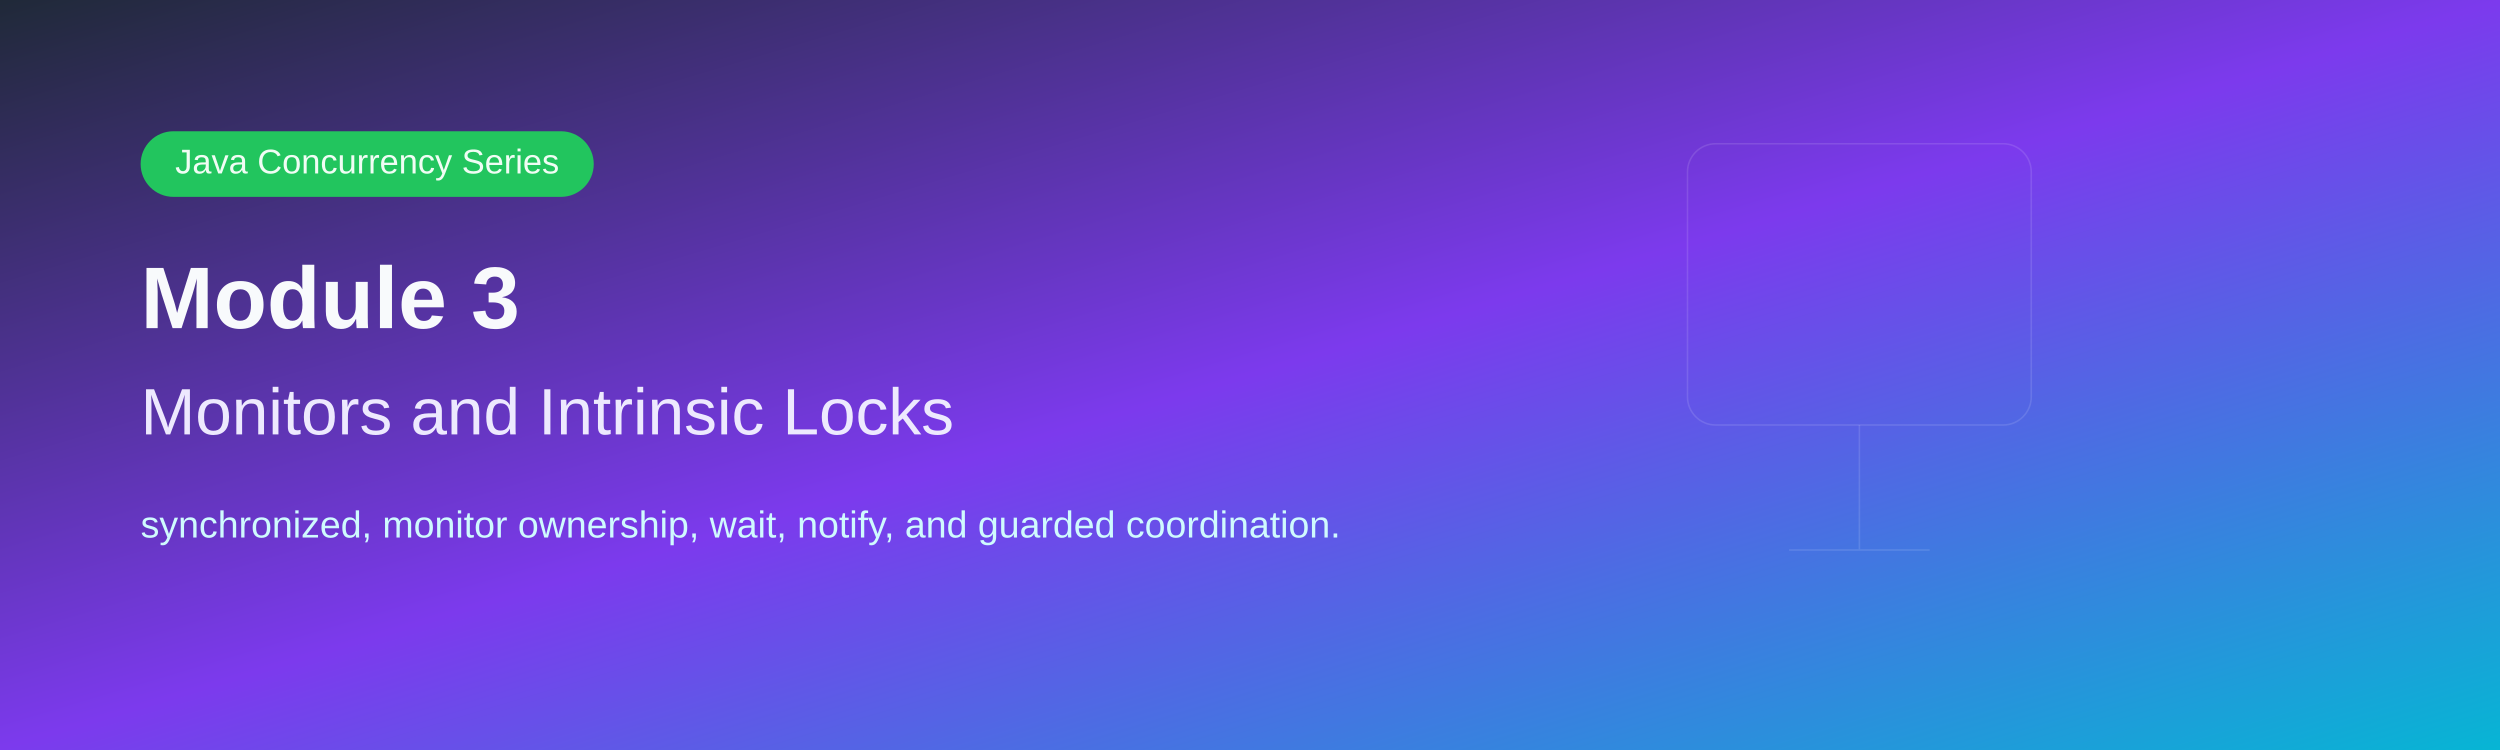
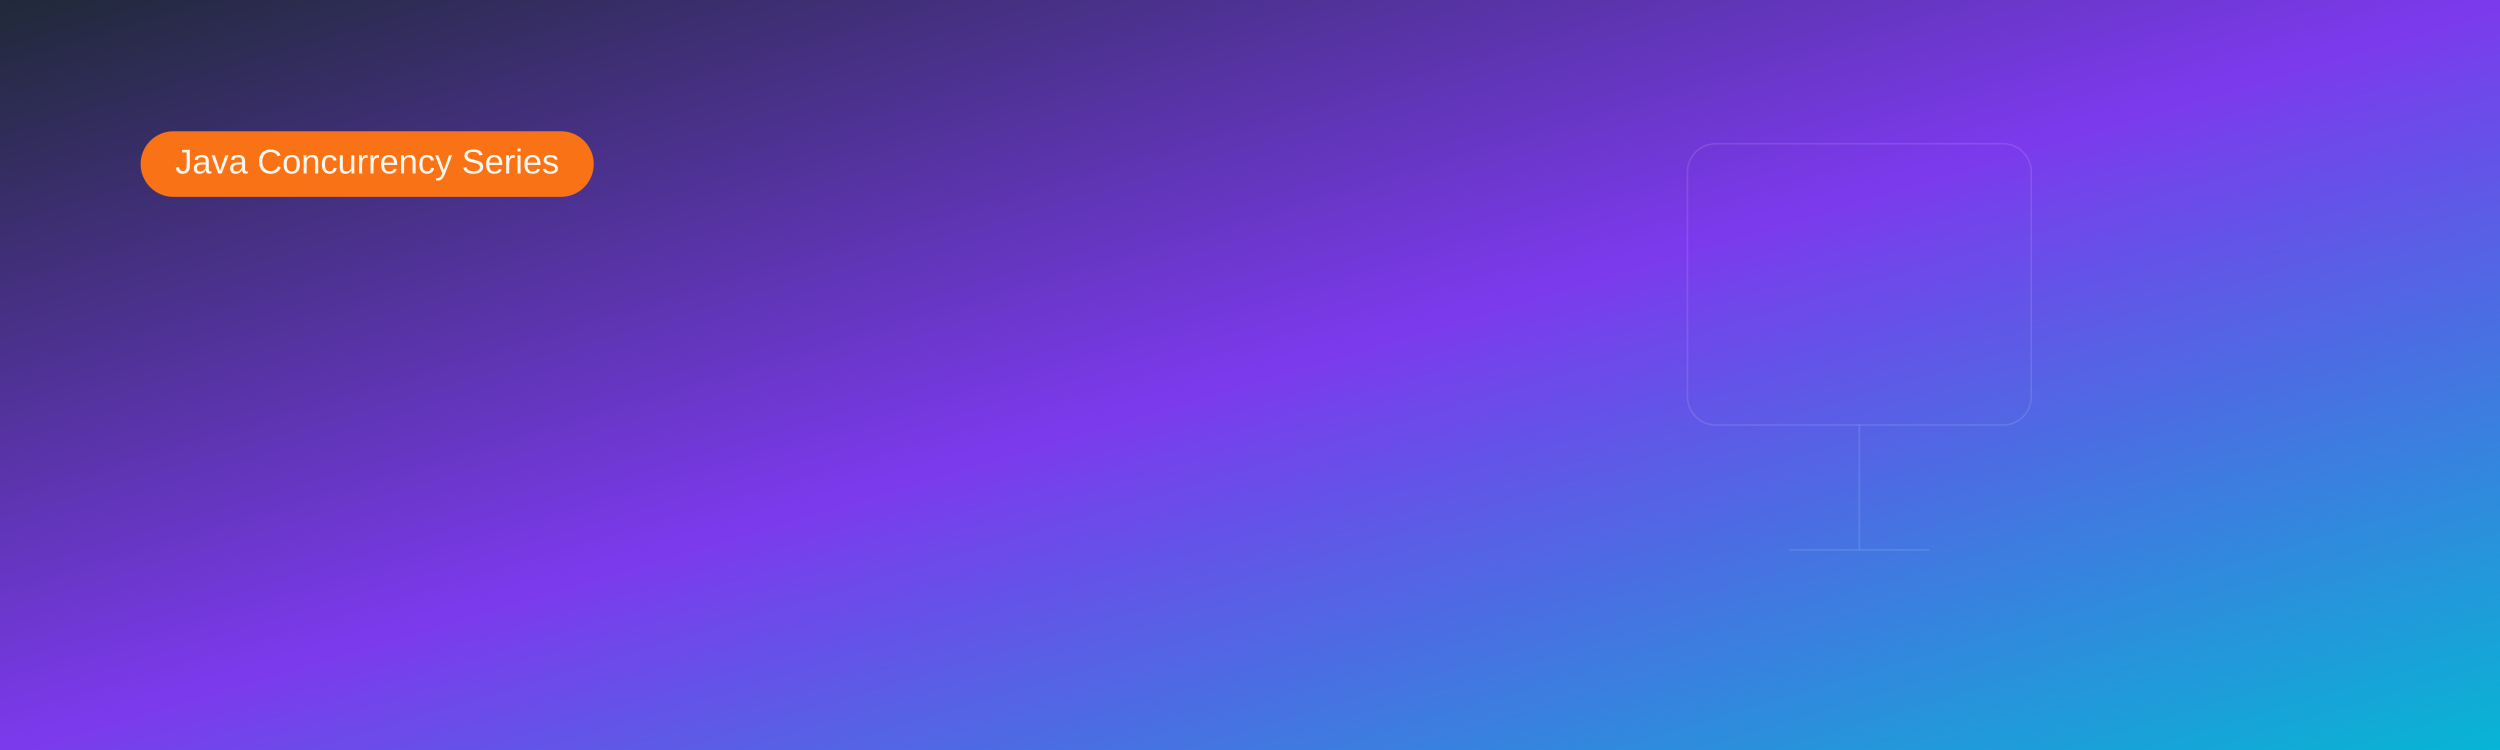
<svg xmlns="http://www.w3.org/2000/svg" viewBox="0 0 1600 480" role="img" aria-labelledby="title desc">
  <defs>
    <linearGradient id="bg" x1="0%" y1="0%" x2="100%" y2="100%">
      <stop offset="0%" stop-color="#1f2937" />
      <stop offset="50%" stop-color="#7c3aed" />
      <stop offset="100%" stop-color="#06b6d4" />
    </linearGradient>
  </defs>
  <rect width="1600" height="480" fill="url(#bg)" />
  <g fill="none" stroke="rgba(255,255,255,0.12)">
    <rect x="1080" y="92" width="220" height="180" rx="18" />
    <path d="M1190 272v80M1145 352h90" />
  </g>
-   <rect x="90" y="84" width="290" height="42" rx="21" fill="#22c55e" />
-   <text x="235" y="111" fill="#f0fdf4" font-size="22" font-family="Arial, Helvetica, sans-serif" text-anchor="middle">Java Concurrency Series</text>
-   <text x="90" y="210" fill="#f8fafc" font-size="56" font-weight="700" font-family="Arial, Helvetica, sans-serif">Module 3</text>
-   <text x="90" y="278" fill="#ede9fe" font-size="42" font-family="Arial, Helvetica, sans-serif">Monitors and Intrinsic Locks</text>
-   <text x="90" y="344" fill="#cffafe" font-size="24" font-family="Arial, Helvetica, sans-serif">synchronized, monitor ownership, wait, notify, and guarded coordination.</text>
+   <rect x="90" y="84" width="290" height="42" rx="21" fill="#f97316" />
+   <text x="235" y="111" fill="#fff7ed" font-size="22" font-family="Arial, Helvetica, sans-serif" text-anchor="middle">Java Concurrency Series</text>
</svg>
